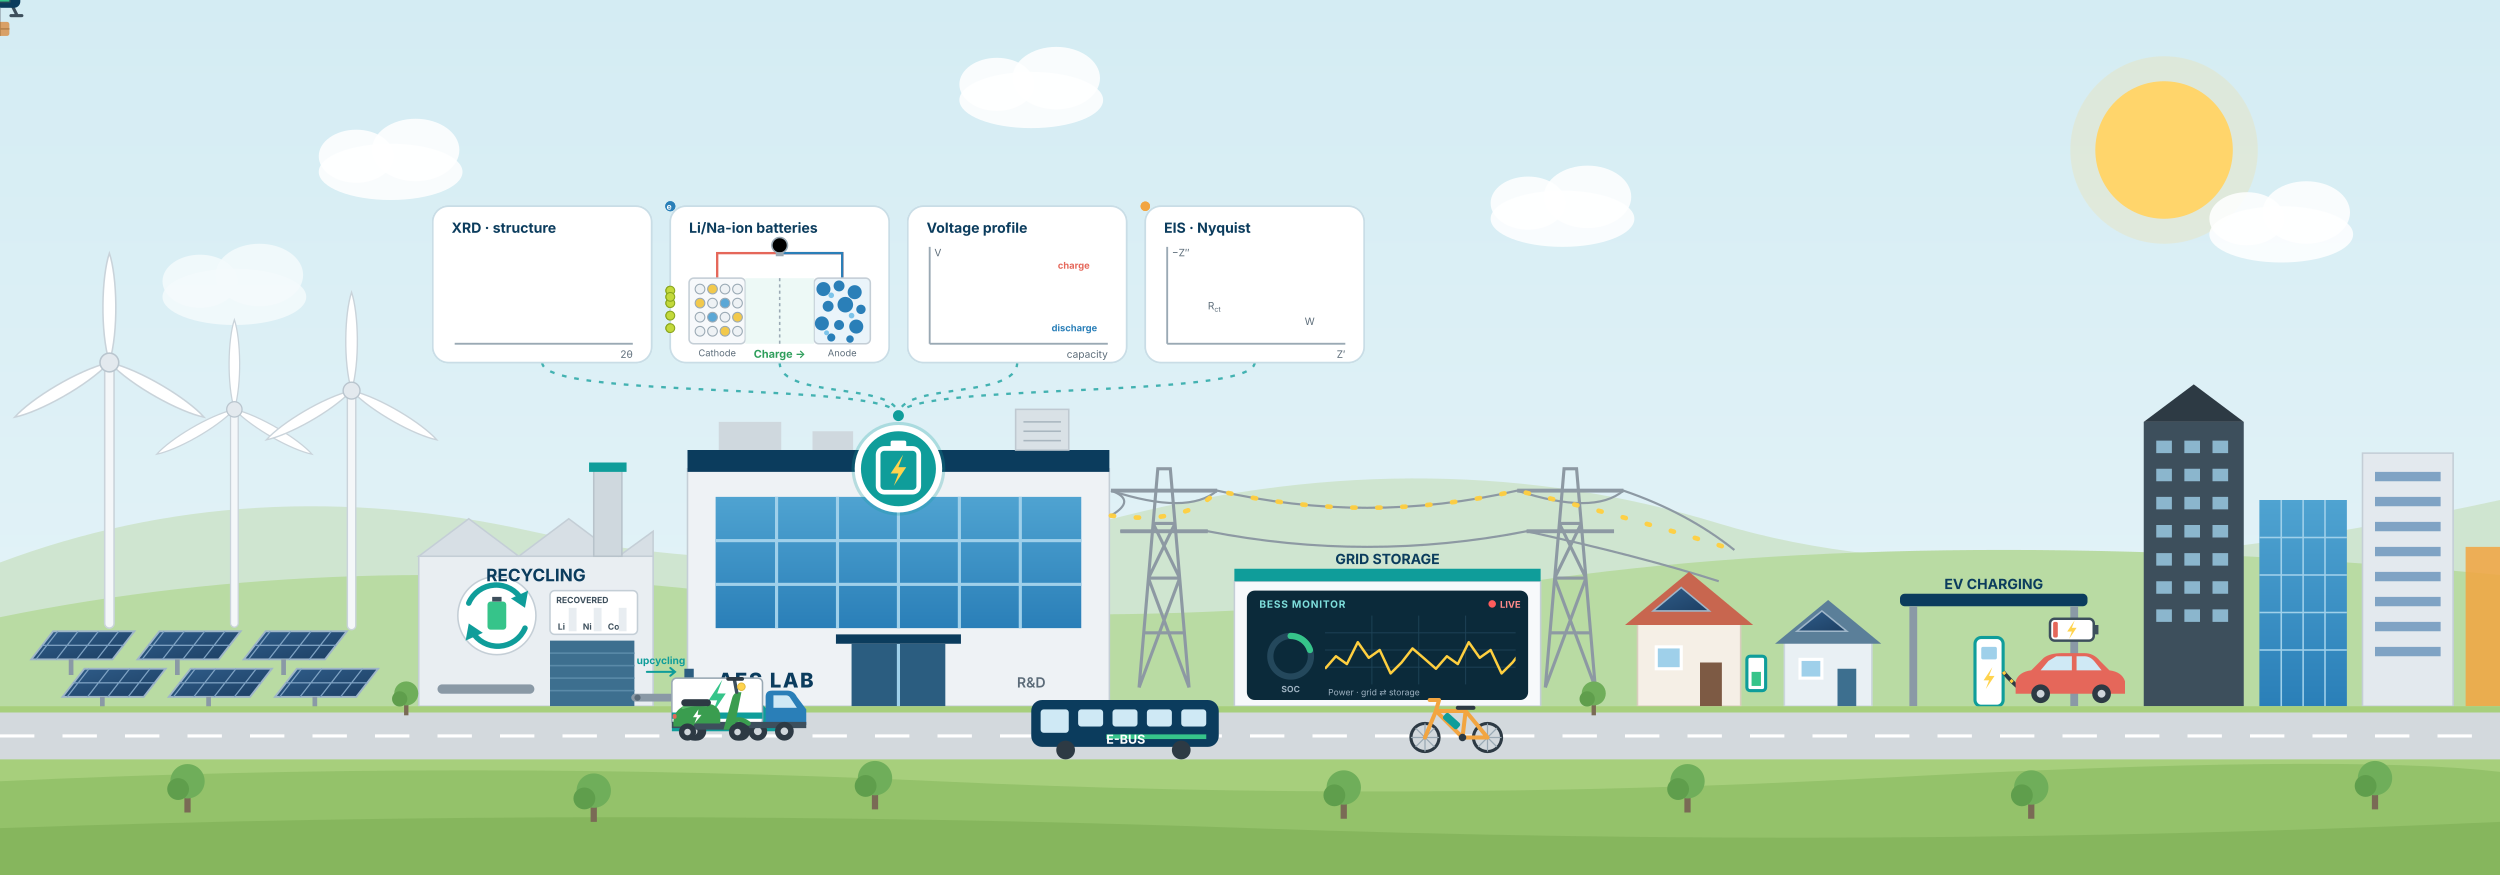
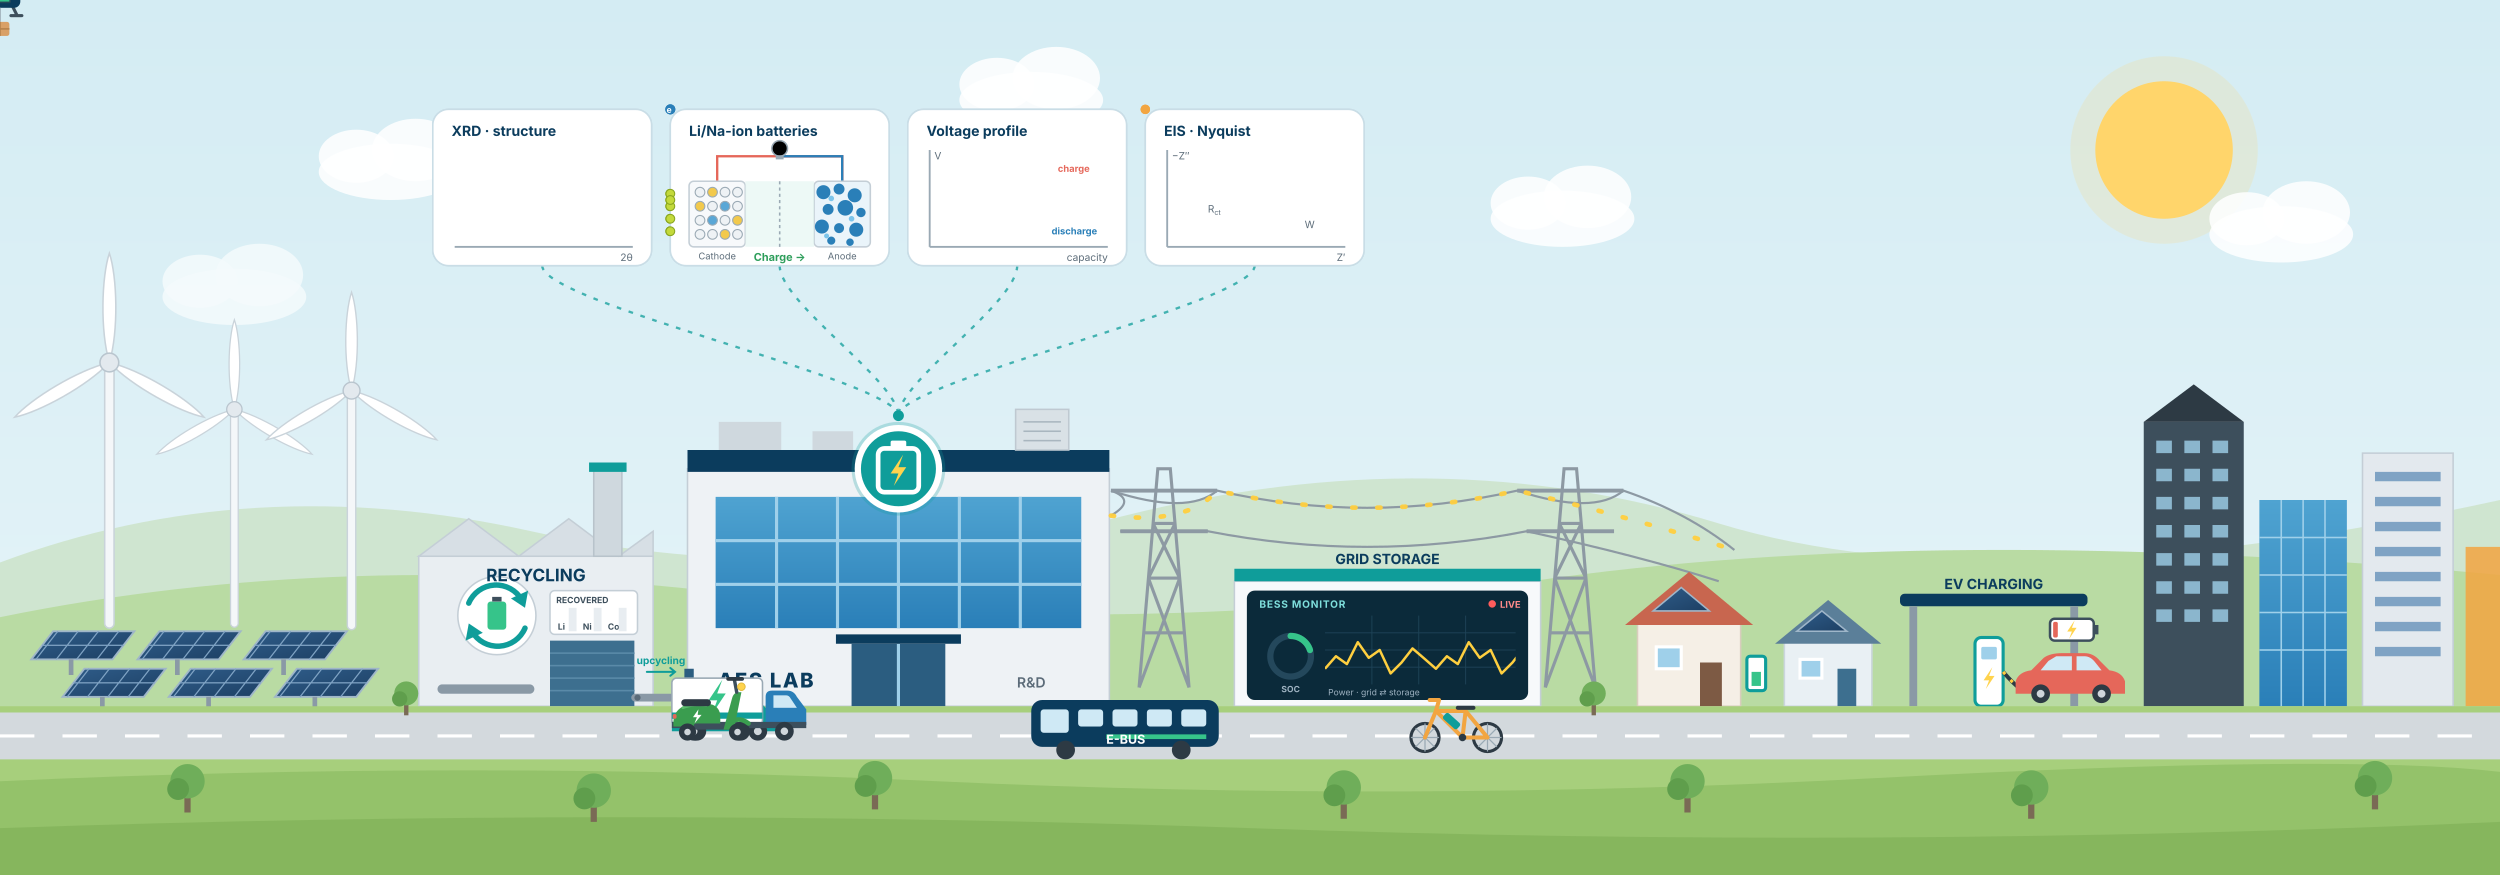
<svg xmlns="http://www.w3.org/2000/svg" viewBox="0 0 1600 560" preserveAspectRatio="xMidYMax slice" role="img" aria-labelledby="t">
  <defs>
    <linearGradient id="sky" x1="0" y1="0" x2="0" y2="1">
      <stop offset="0" stop-color="#d4ecf3" />
      <stop offset="1" stop-color="#e8f5f9" />
    </linearGradient>
    <linearGradient id="glass" x1="0" y1="0" x2="0" y2="1">
      <stop offset="0" stop-color="#4fa3d1" />
      <stop offset="1" stop-color="#2a7fb8" />
    </linearGradient>
    <linearGradient id="panel" x1="0" y1="0" x2="1" y2="1">
      <stop offset="0" stop-color="#2f5d8a" />
      <stop offset="1" stop-color="#1d3f63" />
    </linearGradient>
    <g id="turbine">
      <rect x="-3" y="0" width="6" height="170" rx="3" fill="#f4f7f9" stroke="#c9d3da" />
      <g>
        <animateTransform attributeName="transform" type="rotate" from="0" to="360" dur="7s" repeatCount="indefinite" />
        <path d="M0 0 C6 -20 5 -55 0 -70 C-5 -55 -6 -20 0 0Z" fill="#fff" stroke="#c9d3da" />
        <path d="M0 0 C6 -20 5 -55 0 -70 C-5 -55 -6 -20 0 0Z" fill="#fff" stroke="#c9d3da" transform="rotate(120)" />
        <path d="M0 0 C6 -20 5 -55 0 -70 C-5 -55 -6 -20 0 0Z" fill="#fff" stroke="#c9d3da" transform="rotate(240)" />
      </g>
      <circle r="6" fill="#e3e9ee" stroke="#b9c5ce" />
    </g>
    <g id="solar">
      <path d="M0 18 L14 0 H66 L52 18Z" fill="url(#panel)" stroke="#9fb6c9" stroke-width="1.2" />
      <path d="M17 0 L3 18 M30 0 L16 18 M43 0 L29 18 M56 0 L42 18 M7 9 H59" stroke="#7fa3c4" stroke-width=".8" />
      <rect x="24" y="18" width="3" height="10" fill="#8a99a6" />
    </g>
    <g id="cloud">
      <ellipse cx="0" cy="0" rx="46" ry="18" fill="#fff" opacity=".85" />
      <ellipse cx="-22" cy="-10" rx="24" ry="17" fill="#fff" opacity=".85" />
      <ellipse cx="16" cy="-14" rx="28" ry="20" fill="#fff" opacity=".85" />
    </g>
    <g id="tree">
      <rect x="-2" y="0" width="4" height="14" fill="#7a6a55" />
      <circle cy="-6" r="11" fill="#6fae5a" />
      <circle cx="-6" cy="-1" r="7" fill="#5f9e4c" />
    </g>
    <g id="bolt">
      <path d="M3 -10 L-5 2 H0 L-3 10 L5 -2 H0Z" fill="#ffd34d" />
    </g>
    <g id="pylon" fill="none" stroke="#8d99a3" stroke-width="2">
      <path d="M-16 140 L-4 0 L4 0 L16 140 M-10 70 H10 M-13 105 H13 M-7 35 H7 M-16 140 L10 70 M16 140 L-10 70 M-10 70 L7 35 M10 70 L-7 35" />
      <path d="M-34 14 H34 M-28 40 H28" stroke-width="2.5" />
    </g>
    <g id="car">
      <path d="M0 18 V10 Q2 4 10 3 L18 -5 Q22 -8 30 -8 H44 Q50 -8 54 -3 L60 3 Q68 4 70 10 V18Z" fill="currentColor" />
      <path d="M21 -3 L26 -6 H36 V3 H16Z M39 -6 H44 Q48 -6 51 -2 L55 3 H39Z" fill="#cfe9f5" />
      <circle cx="16" cy="18" r="6" fill="#2d3a44" />
      <circle cx="16" cy="18" r="2.5" fill="#cfd6db" />
      <circle cx="55" cy="18" r="6" fill="#2d3a44" />
      <circle cx="55" cy="18" r="2.5" fill="#cfd6db" />
    </g>
    <filter id="sh" x="-20%" y="-20%" width="140%" height="160%">
      <feDropShadow dx="0" dy="4" stdDeviation="5" flood-color="#0b3c5d" flood-opacity=".22" />
    </filter>
    <g id="cEIS">
      <rect width="140" height="100" rx="10" fill="#fff" stroke="#c9dde6" />
      <text x="12" y="17" font-family="Inter,Arial,sans-serif" font-size="9" font-weight="700" fill="#0b3c5d">EIS · Nyquist</text>
      <path d="M14 88 H128 M14 88 V26" stroke="#9aa9b4" stroke-width="1.2" />
      <g font-family="Inter,Arial,sans-serif" font-size="6.5" fill="#5b6b78">
        <text x="128" y="97" text-anchor="end">Z′</text>
        <text x="17" y="32">−Z″</text>
        <text x="40" y="66">R<tspan font-size="4.5" dy="1.5">ct</tspan>
        </text>
        <text x="102" y="76">W</text>
      </g>
      <path id="nyq" d="M22 87 A26 26 0 0 1 74 87 L112 46" fill="none" stroke="#0f9d9a" stroke-width="2" stroke-linecap="round" stroke-dasharray="170" stroke-dashoffset="170">
        <animate attributeName="stroke-dashoffset" values="170;0;0;170" keyTimes="0;.55;.85;1" dur="5s" repeatCount="indefinite" />
      </path>
      <circle r="3" fill="#f2a541">
        <animateMotion dur="5s" repeatCount="indefinite" keyPoints="0;1;1;0" keyTimes="0;.55;.85;1" calcMode="linear">
          <mpath href="#nyq" />
        </animateMotion>
      </circle>
    </g>
    <g id="cV">
      <rect width="140" height="100" rx="10" fill="#fff" stroke="#c9dde6" />
      <text x="12" y="17" font-family="Inter,Arial,sans-serif" font-size="9" font-weight="700" fill="#0b3c5d">Voltage profile</text>
      <path d="M14 88 H128 M14 88 V26" stroke="#9aa9b4" stroke-width="1.2" />
      <g font-family="Inter,Arial,sans-serif" font-size="6.5" fill="#5b6b78">
        <text x="128" y="97" text-anchor="end">capacity</text>
        <text x="17" y="32">V</text>
      </g>
      <path d="M16 80 C34 58 46 54 66 52 S104 46 126 34" fill="none" stroke="#e5675a" stroke-width="2.2" stroke-dasharray="160" stroke-dashoffset="160">
        <animate attributeName="stroke-dashoffset" values="160;0;0;160" keyTimes="0;.45;.85;1" dur="5s" repeatCount="indefinite" />
      </path>
      <path d="M16 40 C34 58 46 62 66 64 S104 70 126 84" fill="none" stroke="#2a7fb8" stroke-width="2.2" stroke-dasharray="160" stroke-dashoffset="160">
        <animate attributeName="stroke-dashoffset" values="160;160;0;0;160" keyTimes="0;.2;.65;.85;1" dur="5s" repeatCount="indefinite" />
      </path>
      <g font-family="Inter,Arial,sans-serif" font-size="6" font-weight="700">
        <text x="96" y="40" fill="#e5675a">charge</text>
        <text x="92" y="80" fill="#2a7fb8">discharge</text>
      </g>
    </g>
    <g id="cCell">
      <rect width="140" height="100" rx="10" fill="#fff" stroke="#c9dde6" />
      <text x="12" y="17" font-family="Inter,Arial,sans-serif" font-size="9" font-weight="700" fill="#0b3c5d">Li/Na-ion batteries</text>
      <path id="wire" d="M30 46 V30 H110 V46" fill="none" stroke="#e5675a" stroke-width="1.5" />
      <path d="M70 30 H110 V46" fill="none" stroke="#2a7fb8" stroke-width="1.5" />
      <circle cx="70" cy="25" r="8" fill="#ffd34d" opacity="0">
        <animate attributeName="opacity" values="0;0;.45;.45;0" keyTimes="0;.5;.54;.96;1" dur="6s" repeatCount="indefinite" />
      </circle>
      <circle cx="70" cy="25" r="5" stroke="#9aa9b4" stroke-width="1">
        <animate attributeName="fill" values="#eef2f5;#eef2f5;#ffd34d;#ffd34d;#eef2f5" keyTimes="0;.5;.54;.96;1" dur="6s" repeatCount="indefinite" />
      </circle>
      <rect x="67.5" y="29.5" width="5" height="2.5" fill="#9aa9b4" />
      <g>
        <animateMotion dur="6s" repeatCount="indefinite" keyPoints="0;1;1;0;0" keyTimes="0;.42;.5;.92;1" calcMode="linear">
          <mpath href="#wire" />
        </animateMotion>
        <circle r="3.2" fill="#2a7fb8" />
        <text x="-2.4" y="2.2" font-family="Inter,Arial,sans-serif" font-size="5.5" font-weight="700" fill="#fff">e</text>
      </g>
      <rect x="12" y="46" width="36" height="42" rx="3" fill="#f7f9fb" stroke="#c4ced6" />
      <circle cx="19" cy="53" r="3.1" fill="#eef2f5" stroke="#9aa9b4" stroke-width=".7" />
      <circle cx="19" cy="62" r="3.1" fill="#f2c94c" stroke="#9aa9b4" stroke-width=".7" />
      <circle cx="19" cy="71" r="3.1" fill="#eef2f5" stroke="#9aa9b4" stroke-width=".7" />
      <circle cx="19" cy="80" r="3.1" fill="#eef2f5" stroke="#9aa9b4" stroke-width=".7" />
      <circle cx="27" cy="53" r="3.1" fill="#f2c94c" stroke="#9aa9b4" stroke-width=".7" />
      <circle cx="27" cy="62" r="3.1" fill="#eef2f5" stroke="#9aa9b4" stroke-width=".7" />
      <circle cx="27" cy="71" r="3.1" fill="#5aa7d6" stroke="#9aa9b4" stroke-width=".7" />
      <circle cx="27" cy="80" r="3.1" fill="#eef2f5" stroke="#9aa9b4" stroke-width=".7" />
      <circle cx="35" cy="53" r="3.1" fill="#eef2f5" stroke="#9aa9b4" stroke-width=".7" />
      <circle cx="35" cy="62" r="3.1" fill="#5aa7d6" stroke="#9aa9b4" stroke-width=".7" />
      <circle cx="35" cy="71" r="3.1" fill="#eef2f5" stroke="#9aa9b4" stroke-width=".7" />
      <circle cx="35" cy="80" r="3.1" fill="#f2c94c" stroke="#9aa9b4" stroke-width=".7" />
      <circle cx="43" cy="53" r="3.1" fill="#eef2f5" stroke="#9aa9b4" stroke-width=".7" />
      <circle cx="43" cy="62" r="3.1" fill="#eef2f5" stroke="#9aa9b4" stroke-width=".7" />
      <circle cx="43" cy="71" r="3.1" fill="#f2c94c" stroke="#9aa9b4" stroke-width=".7" />
      <circle cx="43" cy="80" r="3.1" fill="#eef2f5" stroke="#9aa9b4" stroke-width=".7" />
      <rect x="92" y="46" width="36" height="42" rx="3" fill="#eaf4fa" stroke="#c4ced6" />
      <g fill="#2a7fb8">
        <circle cx="98" cy="53" r="4.5" />
        <circle cx="108" cy="51" r="3.5" />
        <circle cx="118" cy="55" r="4.5" />
        <circle cx="101" cy="64" r="3.5" />
        <circle cx="112" cy="63" r="5" />
        <circle cx="122" cy="66" r="3" />
        <circle cx="97" cy="75" r="4.5" />
        <circle cx="108" cy="76" r="3.2" />
        <circle cx="119" cy="77" r="4.5" />
        <circle cx="103" cy="84" r="2.6" />
        <circle cx="115" cy="85" r="2.4" />
      </g>
      <g fill="#7cc4ea">
        <circle cx="103" cy="57" r="1.8" />
        <circle cx="116" cy="70" r="1.8" />
        <circle cx="100" cy="81" r="1.6" />
      </g>
      <rect x="48" y="46" width="44" height="42" fill="#e6f6f2" opacity=".7" />
      <path d="M70 46 V88" stroke="#9aa9b4" stroke-width="1" stroke-dasharray="2 2" />
      <circle cy="54" r="2.8" fill="#c3d93b" stroke="#8aa61f" stroke-width=".7">
        <animate attributeName="cx" values="32;108;108;32;32" keyTimes="0;.42;.5;.92;1" dur="6s" begin="-0.00s" repeatCount="indefinite" />
      </circle>
      <circle cy="62" r="2.8" fill="#c3d93b" stroke="#8aa61f" stroke-width=".7">
        <animate attributeName="cx" values="32;108;108;32;32" keyTimes="0;.42;.5;.92;1" dur="6s" begin="-0.18s" repeatCount="indefinite" />
      </circle>
      <circle cy="70" r="2.8" fill="#c3d93b" stroke="#8aa61f" stroke-width=".7">
        <animate attributeName="cx" values="32;108;108;32;32" keyTimes="0;.42;.5;.92;1" dur="6s" begin="-0.36s" repeatCount="indefinite" />
      </circle>
      <circle cy="78" r="2.8" fill="#c3d93b" stroke="#8aa61f" stroke-width=".7">
        <animate attributeName="cx" values="32;108;108;32;32" keyTimes="0;.42;.5;.92;1" dur="6s" begin="-0.54s" repeatCount="indefinite" />
      </circle>
      <circle cy="58" r="2.8" fill="#c3d93b" stroke="#8aa61f" stroke-width=".7">
        <animate attributeName="cx" values="32;108;108;32;32" keyTimes="0;.42;.5;.92;1" dur="6s" begin="-0.72s" repeatCount="indefinite" />
      </circle>
      <g font-family="Inter,Arial,sans-serif" font-size="6" fill="#5b6b78" text-anchor="middle">
        <text x="30" y="96">Cathode</text>
        <text x="110" y="96">Anode</text>
      </g>
      <g font-family="Inter,Arial,sans-serif" font-size="7" font-weight="700" text-anchor="middle">
        <text x="70" y="97" fill="#2e9e5b">Charge →<animate attributeName="opacity" calcMode="discrete" values="1;0" keyTimes="0;.5" dur="6s" repeatCount="indefinite" />
        </text>
        <text x="70" y="97" fill="#d9534f" opacity="0">← Discharge<animate attributeName="opacity" calcMode="discrete" values="0;1" keyTimes="0;.5" dur="6s" repeatCount="indefinite" />
        </text>
      </g>
    </g>
    <g id="cXRD">
      <rect width="140" height="100" rx="10" fill="#fff" stroke="#c9dde6" />
      <text x="12" y="17" font-family="Inter,Arial,sans-serif" font-size="9" font-weight="700" fill="#0b3c5d">XRD · structure</text>
      <path d="M14 88 H128" stroke="#9aa9b4" stroke-width="1.2" />
      <g font-family="Inter,Arial,sans-serif" font-size="6.5" fill="#5b6b78">
        <text x="128" y="97" text-anchor="end">2θ</text>
      </g>
      <path d="M14 86 H30 L33 52 L36 86 H52 L54 68 L56 86 H70 L73 36 L76 86 H90 L92 72 L94 86 H104 L106 58 L108 86 H128" fill="none" stroke="#7c4dbe" stroke-width="1.8" stroke-linejoin="round" stroke-dasharray="460" stroke-dashoffset="460">
        <animate attributeName="stroke-dashoffset" values="460;0;0;460" keyTimes="0;.5;.85;1" dur="6s" repeatCount="indefinite" />
      </path>
    </g>
    <g id="truck">
      <rect x="0" y="-16" width="58" height="30" rx="3" fill="#fff" stroke="#9aa9b4" />
      <rect x="0" y="6" width="58" height="4" fill="#0f9d9a" />
      <g transform="translate(29 -4) scale(1.1)">
        <path d="M3 -10 L-5 2 H0 L-3 10 L5 -2 H0Z" fill="#36c48a" />
      </g>
      <path d="M60 14 V-4 Q60 -8 64 -8 H74 Q78 -8 80 -4 L86 4 V14Z" fill="#2a7fb8" />
      <path d="M65 -5 H73 Q75 -5 76 -3 L80 3 H65Z" fill="#cfe9f5" />
      <rect x="0" y="12" width="86" height="4" fill="#3d4f5c" />
      <circle cx="14" cy="18" r="6" fill="#2d3a44" />
      <circle cx="14" cy="18" r="2.4" fill="#cfd6db" />
      <circle cx="44" cy="18" r="6" fill="#2d3a44" />
      <circle cx="44" cy="18" r="2.4" fill="#cfd6db" />
      <circle cx="72" cy="18" r="6" fill="#2d3a44" />
      <circle cx="72" cy="18" r="2.4" fill="#cfd6db" />
    </g>
    <g id="emoto">
      <path d="M36 14 Q42 7.5 49 13" fill="none" stroke="#3a9d4f" stroke-width="3" stroke-linecap="round" />
      <path d="M1 15 Q0 4 10 1 Q18 -1 26 1 Q31 3 31 9 V15 Z" fill="#3a9d4f" />
      <path d="M7 3 Q14 0.5 22 1.5" fill="none" stroke="#5cbf6e" stroke-width="1.6" stroke-linecap="round" />
      <rect x="14" y="13" width="24" height="4" rx="1.5" fill="#3d4f5c" />
      <path d="M33 17 L38.5 -3 Q39.5 -7 43 -7 H44.5 L40.5 13 Q39.5 17 36 17 Z" fill="#3a9d4f" />
      <path d="M41.5 -7 L40 -15" stroke="#3d4f5c" stroke-width="2.2" stroke-linecap="round" />
      <path d="M36 -15.5 H45" stroke="#2d3a44" stroke-width="2.4" stroke-linecap="round" />
      <circle cx="44.5" cy="-10.5" r="2.4" fill="#ffd34d" stroke="#e0b93a" stroke-width=".6" />
      <rect x="6" y="-2.5" width="19" height="4.5" rx="2.2" fill="#2d3a44" />
      <rect x="0.5" y="7" width="2.5" height="3" rx="1" fill="#e5675a" />
      <path d="M17 4 L13.5 9 H16 L14.5 13 L19 7.5 H16.5Z" fill="#fff" />
      <circle cx="10" cy="18.5" r="5.5" fill="#2d3a44" />
      <circle cx="10" cy="18.5" r="2.1" fill="#cfd6db" />
      <circle cx="42" cy="18.5" r="5.5" fill="#2d3a44" />
      <circle cx="42" cy="18.5" r="2.1" fill="#cfd6db" />
    </g>
    <g id="drone">
      <g stroke="#3d4f5c" stroke-width="2" stroke-linecap="round">
        <path d="M-6 -2 L-20 -6 M6 -2 L20 -6" />
        <path d="M-8 4 L-11 10 M8 4 L11 10 M-14 10 H-7 M7 10 H14" />
      </g>
      <rect x="-13" y="-5" width="26" height="10" rx="4" fill="#0b3c5d" />
      <rect x="-7" y="-2" width="10" height="4" rx="1" fill="#24485c" />
      <rect x="-6" y="-1" height="2" width="7" fill="#36c48a">
        <animate attributeName="width" values="7;3;7" dur="6s" repeatCount="indefinite" />
      </rect>
      <circle cx="9" cy="0" r="1.6" fill="#ff5c5c">
        <animate attributeName="opacity" values="1;.2;1" dur="1s" repeatCount="indefinite" />
      </circle>
      <g fill="#9aa9b4" opacity=".85">
        <ellipse cx="-20" cy="-8" rx="10" ry="1.8">
          <animate attributeName="rx" values="10;2;10" dur=".18s" repeatCount="indefinite" />
        </ellipse>
        <ellipse cx="20" cy="-8" rx="10" ry="1.8">
          <animate attributeName="rx" values="2;10;2" dur=".18s" repeatCount="indefinite" />
        </ellipse>
      </g>
      <rect x="-21" y="-10" width="2" height="3" fill="#3d4f5c" />
      <rect x="19" y="-10" width="2" height="3" fill="#3d4f5c" />
      <path d="M0 5 V14" stroke="#9aa9b4" stroke-width="1" />
      <rect x="-6" y="14" width="12" height="9" rx="1.5" fill="#d9a066" />
      <path d="M-6 18.5 H6 M0 14 V23" stroke="#b5814a" stroke-width="1" />
    </g>
  </defs>
  <rect width="1600" height="560" fill="url(#sky)" />
  <circle cx="1385" cy="96" r="44" fill="#ffd56b" />
  <circle cx="1385" cy="96" r="60" fill="#ffd56b" opacity=".18">
    <animate attributeName="r" values="56;66;56" dur="5s" repeatCount="indefinite" />
  </circle>
  <g>
    <animateTransform attributeName="transform" type="translate" values="0 0;70 0;0 0" dur="38s" repeatCount="indefinite" />
    <use href="#cloud" x="250" y="110" />
  </g>
  <g>
    <animateTransform attributeName="transform" type="translate" values="0 0;-60 0;0 0" dur="46s" repeatCount="indefinite" />
    <use href="#cloud" x="660" y="64" />
  </g>
  <g>
    <animateTransform attributeName="transform" type="translate" values="0 0;80 0;0 0" dur="42s" repeatCount="indefinite" />
    <use href="#cloud" x="1000" y="140" />
  </g>
  <g>
    <animateTransform attributeName="transform" type="translate" values="0 0;-50 0;0 0" dur="34s" repeatCount="indefinite" />
    <use href="#cloud" x="1460" y="150" />
  </g>
  <g opacity=".7">
    <animateTransform attributeName="transform" type="translate" values="0 0;55 0;0 0" dur="30s" repeatCount="indefinite" />
    <use href="#cloud" x="150" y="190" />
  </g>
  <g>
-     <animateTransform attributeName="transform" type="translate" values="1680 92;-80 112" dur="26s" repeatCount="indefinite" />
+     <animateTransform attributeName="transform" type="translate" values="1680 34;-80 44" dur="26s" repeatCount="indefinite" />
    <g>
      <animateTransform attributeName="transform" type="translate" values="0 0;0 -7;0 0" dur="3.2s" repeatCount="indefinite" />
      <g>
        <animateTransform attributeName="transform" type="rotate" values="4;1;4" dur="3.2s" repeatCount="indefinite" />
        <use href="#drone" transform="scale(-1 1)" />
      </g>
    </g>
  </g>
  <path d="M0 360 Q160 300 340 340 T720 330 T1100 335 T1600 320 V460 H0Z" fill="#cfe5d0" />
  <path d="M0 395 Q220 350 470 380 T980 372 T1600 368 V470 H0Z" fill="#b9dba3" />
  <use href="#turbine" x="70" y="232" />
  <use href="#turbine" x="150" y="262" transform="translate(150 262) scale(.82) translate(-150 -262)" />
  <use href="#turbine" x="225" y="250" transform="translate(225 250) scale(.9) translate(-225 -250)" />
  <g>
    <use href="#solar" x="20" y="404" />
    <use href="#solar" x="88" y="404" />
    <use href="#solar" x="156" y="404" />
    <use href="#solar" x="40" y="428" />
    <use href="#solar" x="108" y="428" />
    <use href="#solar" x="176" y="428" />
  </g>
  <g>
    <rect x="268" y="356" width="150" height="96" fill="#e9eef2" stroke="#c4ced6" />
    <path d="M268 356 L300 332 L332 356 L364 332 L396 356 L418 340 V356Z" fill="#d7dfe5" stroke="#c4ced6" />
    <rect x="380" y="300" width="18" height="56" fill="#cfd8de" stroke="#b8c3cb" />
    <rect x="377" y="296" width="24" height="6" fill="#0f9d9a" />
    <circle cx="318" cy="394" r="25" fill="#fff" stroke="#c4ced6" />
    <g>
      <animateTransform attributeName="transform" type="rotate" from="0 318 394" to="360 318 394" dur="6s" repeatCount="indefinite" />
      <g fill="none" stroke="#0f9d9a" stroke-width="3.5" stroke-linecap="round">
        <path d="M300 386 A19 19 0 0 1 334 384" />
        <path d="M336 402 A19 19 0 0 1 302 404" />
      </g>
      <path d="M338 378 L336 389 L327 383Z M298 410 L300 399 L309 405Z" fill="#0f9d9a" />
    </g>
    <rect x="312" y="385" width="12" height="18" rx="2" fill="#36c48a" />
    <rect x="315" y="382" width="6" height="3" fill="#3d4f5c" />
    <rect x="352" y="410" width="54" height="42" fill="#3d6f8f" />
    <path d="M352 418 H406 M352 426 H406 M352 434 H406 M352 442 H406" stroke="#5a8aa8" />
    <rect x="280" y="438" width="62" height="6" rx="3" fill="#8a99a6" />
    <g opacity="0">
      <animateTransform attributeName="transform" type="translate" values="0 0;58 0" dur="4.5s" begin="-0.0s" repeatCount="indefinite" />
      <animate attributeName="opacity" values="0;1;1;0" keyTimes="0;.12;.85;1" dur="4.5s" begin="-0.0s" repeatCount="indefinite" />
      <rect x="282" y="426" width="9" height="12" rx="2" fill="#7fbf5a" />
      <rect x="284.5" y="423.5" width="4" height="3" fill="#6c7a85" />
    </g>
    <g opacity="0">
      <animateTransform attributeName="transform" type="translate" values="0 0;58 0" dur="4.5s" begin="-1.5s" repeatCount="indefinite" />
      <animate attributeName="opacity" values="0;1;1;0" keyTimes="0;.12;.85;1" dur="4.5s" begin="-1.5s" repeatCount="indefinite" />
      <rect x="282" y="426" width="9" height="12" rx="2" fill="#f2a541" />
      <rect x="284.5" y="423.5" width="4" height="3" fill="#6c7a85" />
    </g>
    <g opacity="0">
      <animateTransform attributeName="transform" type="translate" values="0 0;58 0" dur="4.5s" begin="-3.0s" repeatCount="indefinite" />
      <animate attributeName="opacity" values="0;1;1;0" keyTimes="0;.12;.85;1" dur="4.5s" begin="-3.0s" repeatCount="indefinite" />
      <rect x="282" y="426" width="9" height="12" rx="2" fill="#e5675a" />
      <rect x="284.5" y="423.5" width="4" height="3" fill="#6c7a85" />
    </g>
    <rect x="352" y="378" width="56" height="28" rx="3" fill="#fff" stroke="#c4ced6" />
    <g font-family="Inter,Arial,sans-serif" font-size="5.5" font-weight="700" fill="#3d4f5c">
      <text x="356" y="386">RECOVERED</text>
      <text x="357" y="403">Li</text>
      <text x="373" y="403">Ni</text>
      <text x="389" y="403">Co</text>
    </g>
    <g>
      <rect x="364" y="389" width="5" height="15" fill="#e8edf1" />
      <rect x="380" y="389" width="5" height="15" fill="#e8edf1" />
      <rect x="396" y="389" width="5" height="15" fill="#e8edf1" />
      <rect x="364" width="5" fill="#36c48a" y="404" height="0">
        <animate attributeName="height" values="0;15;15;0" keyTimes="0;.8;.95;1" dur="6s" repeatCount="indefinite" />
        <animate attributeName="y" values="404;389;389;404" keyTimes="0;.8;.95;1" dur="6s" repeatCount="indefinite" />
      </rect>
      <rect x="380" width="5" fill="#7f8c96" y="404" height="0">
        <animate attributeName="height" values="0;12;12;0" keyTimes="0;.8;.95;1" dur="6s" begin="-.7s" repeatCount="indefinite" />
        <animate attributeName="y" values="404;392;392;404" keyTimes="0;.8;.95;1" dur="6s" begin="-.7s" repeatCount="indefinite" />
      </rect>
      <rect x="396" width="5" fill="#2a7fb8" y="404" height="0">
        <animate attributeName="height" values="0;10;10;0" keyTimes="0;.8;.95;1" dur="6s" begin="-1.4s" repeatCount="indefinite" />
        <animate attributeName="y" values="404;394;394;404" keyTimes="0;.8;.95;1" dur="6s" begin="-1.4s" repeatCount="indefinite" />
      </rect>
    </g>
    <text x="343" y="372" font-family="Inter,Arial,sans-serif" font-size="11" font-weight="700" fill="#0b3c5d" text-anchor="middle">RECYCLING</text>
  </g>
  <g fill="none" stroke="#0f9d9a" stroke-width="1.5" stroke-dasharray="3 5" opacity=".75">
-     <path d="M347 232 C347 256 575 244 575 266" />
-     <path d="M499 232 C499 256 575 244 575 266" />
-     <path d="M651 232 C651 256 575 244 575 266" />
-     <path d="M803 232 C803 256 575 244 575 266" />
+     <path d="M347 170 C347 194 575 244 575 266" />
+     <path d="M499 170 C499 194 575 244 575 266" />
+     <path d="M651 170 C651 194 575 244 575 266" />
+     <path d="M803 170 C803 194 575 244 575 266" />
  </g>
  <circle cx="575" cy="266" r="3.5" fill="#0f9d9a" />
-   <use href="#cXRD" x="277" y="132" />
-   <use href="#cCell" x="429" y="132" />
-   <use href="#cV" x="581" y="132" />
-   <use href="#cEIS" x="733" y="132" />
+   <use href="#cXRD" x="277" y="70" />
+   <use href="#cCell" x="429" y="70" />
+   <use href="#cV" x="581" y="70" />
+   <use href="#cEIS" x="733" y="70" />
  <g>
    <rect x="440" y="300" width="270" height="152" fill="#eef2f5" stroke="#c4ced6" />
    <rect x="440" y="288" width="270" height="14" fill="#0b3c5d" />
    <rect x="460" y="270" width="40" height="18" fill="#cfd8de" />
    <rect x="520" y="276" width="26" height="12" fill="#cfd8de" />
    <rect x="650" y="262" width="34" height="26" fill="#d9e1e6" stroke="#bfc9d1" />
    <path d="M655 270 h24 M655 276 h24 M655 282 h24" stroke="#a9b6bf" />
    <rect x="458" y="318" width="234" height="84" fill="url(#glass)" />
    <path d="M497 318 V402 M536 318 V402 M575 318 V402 M614 318 V402 M653 318 V402 M458 346 H692 M458 374 H692" stroke="#9fd0ea" stroke-width="2" />
    <rect x="545" y="412" width="60" height="40" fill="#2b5d80" />
    <path d="M575 412 V452" stroke="#9fd0ea" stroke-width="2" />
    <rect x="535" y="406" width="80" height="6" fill="#0b3c5d" />
    <circle cx="575" cy="300" r="30" fill="#0f9d9a" opacity=".25">
      <animate attributeName="r" values="27;36;27" dur="2.4s" repeatCount="indefinite" />
      <animate attributeName="opacity" values=".35;0;.35" dur="2.4s" repeatCount="indefinite" />
    </circle>
    <circle cx="575" cy="300" r="26" fill="#0f9d9a" stroke="#fff" stroke-width="4" />
    <rect x="562" y="287" width="26" height="28" rx="4" fill="none" stroke="#fff" stroke-width="3" />
    <rect x="570" y="282" width="10" height="5" rx="1" fill="#fff" />
    <use href="#bolt" x="575" y="301" />
    <text x="490" y="440" font-family="Inter,Arial,sans-serif" font-size="13" font-weight="800" fill="#0b3c5d" text-anchor="middle" letter-spacing="1">AES LAB</text>
    <text x="660" y="440" font-family="Inter,Arial,sans-serif" font-size="9" font-weight="600" fill="#5b6b78" text-anchor="middle">R&amp;D</text>
  </g>
  <g>
    <rect x="404" y="444" width="40" height="5" rx="2.5" fill="#8a99a6" />
    <circle cx="408" cy="446.5" r="2" fill="#5b6b78" />
    <circle cx="440" cy="446.5" r="2" fill="#5b6b78" />
    <rect x="438" y="428" width="6" height="16" fill="#2b5d80" />
    <text x="423" y="425" font-family="Inter,Arial,sans-serif" font-size="6.5" font-weight="700" fill="#0f9d9a" text-anchor="middle">upcycling</text>
    <path d="M414 430 H432 M429 427.5 L432 430 L429 432.5" fill="none" stroke="#0f9d9a" stroke-width="1.3" stroke-linecap="round" />
    <g opacity="0">
      <animateTransform attributeName="transform" type="translate" values="0 0;34 0" dur="3.6s" begin="-0.0s" repeatCount="indefinite" />
      <animate attributeName="opacity" values="0;1;1;0" keyTimes="0;.15;.8;1" dur="3.6s" begin="-0.0s" repeatCount="indefinite" />
      <rect x="405" y="436" width="8" height="8" rx="1.5" fill="#36c48a" stroke="#fff" stroke-width=".8" />
    </g>
    <g opacity="0">
      <animateTransform attributeName="transform" type="translate" values="0 0;34 0" dur="3.6s" begin="-1.2s" repeatCount="indefinite" />
      <animate attributeName="opacity" values="0;1;1;0" keyTimes="0;.15;.8;1" dur="3.6s" begin="-1.2s" repeatCount="indefinite" />
      <rect x="405" y="436" width="8" height="8" rx="1.5" fill="#7f8c96" stroke="#fff" stroke-width=".8" />
    </g>
    <g opacity="0">
      <animateTransform attributeName="transform" type="translate" values="0 0;34 0" dur="3.6s" begin="-2.4s" repeatCount="indefinite" />
      <animate attributeName="opacity" values="0;1;1;0" keyTimes="0;.15;.8;1" dur="3.6s" begin="-2.4s" repeatCount="indefinite" />
      <rect x="405" y="436" width="8" height="8" rx="1.5" fill="#2a7fb8" stroke="#fff" stroke-width=".8" />
    </g>
  </g>
  <use href="#pylon" x="745" y="300" />
  <use href="#pylon" x="1005" y="300" />
  <g fill="none" stroke="#8d99a3" stroke-width="1.4">
    <path d="M711 330 Q728 320 711 314 M711 314 Q760 330 779 314 Q875 336 971 314 Q1020 330 1039 314 Q1080 328 1110 352" />
    <path d="M717 340 Q740 340 773 340 Q875 360 977 340 Q1050 356 1100 372" />
  </g>
  <path id="flow" d="M711 330 Q760 336 779 314 Q875 336 971 314 Q1040 330 1110 352" fill="none" stroke="#ffcf3f" stroke-width="3" stroke-linecap="round" stroke-dasharray="2 14" opacity=".95">
    <animate attributeName="stroke-dashoffset" from="32" to="0" dur="1.2s" repeatCount="indefinite" />
  </path>
  <g>
    <rect x="790" y="372" width="196" height="80" fill="#f7f9fb" stroke="#c4ced6" />
    <rect x="798" y="378" width="180" height="70" rx="5" fill="#0b2a3a" />
    <g font-family="Inter,Arial,sans-serif" font-weight="700">
      <text x="806" y="389" font-size="6.5" fill="#7fe0dd" letter-spacing=".5">BESS MONITOR</text>
      <circle cx="955" cy="386.5" r="2.4" fill="#ff5c5c">
        <animate attributeName="opacity" values="1;.15;1" dur="1.2s" repeatCount="indefinite" />
      </circle>
      <text x="960" y="389" font-size="6" fill="#ff8a8a">LIVE</text>
      <circle cx="826" cy="420" r="13" fill="none" stroke="#24485c" stroke-width="4" />
      <circle cx="826" cy="420" r="13" fill="none" stroke="#36c48a" stroke-width="4" stroke-linecap="round" stroke-dasharray="81.68" stroke-dashoffset="65.3" transform="rotate(-90 826 420)">
        <animate attributeName="stroke-dashoffset" values="65.3;49.0;32.7;16.3;0.0;16.3;32.7;49.0;65.3" keyTimes="0;.125;.25;.375;.5;.625;.75;.875;1" dur="8s" repeatCount="indefinite" />
      </circle>
      <g font-size="7" fill="#fff">
        <text x="826" y="425" text-anchor="middle" opacity="0">20%<animate attributeName="opacity" calcMode="discrete" values="1;0;0;0;0;0;0;0" keyTimes="0;.125;.25;.375;.5;.625;.75;.875" dur="8s" repeatCount="indefinite" />
        </text>
        <text x="826" y="425" text-anchor="middle" opacity="0">40%<animate attributeName="opacity" calcMode="discrete" values="0;1;0;0;0;0;0;1" keyTimes="0;.125;.25;.375;.5;.625;.75;.875" dur="8s" repeatCount="indefinite" />
        </text>
        <text x="826" y="425" text-anchor="middle" opacity="0">60%<animate attributeName="opacity" calcMode="discrete" values="0;0;1;0;0;0;1;0" keyTimes="0;.125;.25;.375;.5;.625;.75;.875" dur="8s" repeatCount="indefinite" />
        </text>
        <text x="826" y="425" text-anchor="middle" opacity="0">80%<animate attributeName="opacity" calcMode="discrete" values="0;0;0;1;0;1;0;0" keyTimes="0;.125;.25;.375;.5;.625;.75;.875" dur="8s" repeatCount="indefinite" />
        </text>
        <text x="826" y="425" text-anchor="middle" opacity="0">100%<animate attributeName="opacity" calcMode="discrete" values="0;0;0;0;1;0;0;0" keyTimes="0;.125;.25;.375;.5;.625;.75;.875" dur="8s" repeatCount="indefinite" />
        </text>
      </g>
      <text x="826" y="443" font-size="5.5" fill="#9fb3c2" text-anchor="middle">SOC</text>
    </g>
    <clipPath id="wclip">
      <rect x="848" y="394" width="122" height="44" />
    </clipPath>
    <g stroke="#1d4256" stroke-width=".6">
      <path d="M848 405 H970 M848 416 H970 M848 427 H970 M878 394 V438 M908 394 V438 M938 394 V438" />
    </g>
    <g clip-path="url(#wclip)">
      <g transform="translate(848 398)">
        <g>
          <animateTransform attributeName="transform" type="translate" from="0 0" to="-71 0" dur="2.6s" repeatCount="indefinite" />
          <path d="M0 30 l7 -8 l7 5 l7 -14 l7 10 l7 -5 l7 15 l7 -7 l7 -9 l7 6 l8 7 l0 0 l7 -8 l7 5 l7 -14 l7 10 l7 -5 l7 15 l7 -7 l7 -9 l7 6 l8 7 l0 0 l7 -8 l7 5 l7 -14 l7 10 l7 -5 l7 15 l7 -7 l7 -9 l7 6 l8 7" fill="none" stroke="#ffcf3f" stroke-width="1.6" stroke-linejoin="round" />
        </g>
      </g>
    </g>
    <g font-family="Inter,Arial,sans-serif" font-size="5.5" fill="#9fb3c2">
      <text x="850" y="445">Power · grid ⇄ storage</text>
    </g>
    <rect x="790" y="364" width="196" height="8" fill="#0f9d9a" />
    <text x="888" y="361" font-family="Inter,Arial,sans-serif" font-size="9" font-weight="700" fill="#0b3c5d" text-anchor="middle">GRID STORAGE</text>
  </g>
  <g>
    <rect x="1048" y="398" width="66" height="54" fill="#f5efe6" stroke="#d8cdbd" />
    <path d="M1040 400 L1081 366 L1122 400Z" fill="#c8664f" />
    <path d="M1058 391 L1076 376 L1094 391Z" fill="url(#panel)" stroke="#9fb6c9" />
    <rect x="1060" y="414" width="16" height="14" fill="#9fd0ea" stroke="#fff" stroke-width="2" />
    <rect x="1088" y="424" width="14" height="28" fill="#7d5a44" />
    <rect x="1118" y="420" width="12" height="22" rx="2" fill="#fff" stroke="#0f9d9a" stroke-width="2" />
    <rect x="1121" y="430" width="6" height="9" fill="#36c48a">
      <animate attributeName="height" values="4;17;4" dur="7s" repeatCount="indefinite" />
      <animate attributeName="y" values="435;422;435" dur="7s" repeatCount="indefinite" />
    </rect>
    <rect x="1142" y="410" width="56" height="42" fill="#e9f0f4" stroke="#cbd6dd" />
    <path d="M1136 412 L1170 384 L1204 412Z" fill="#5b7f99" />
    <path d="M1150 404 L1166 391 L1182 404Z" fill="url(#panel)" stroke="#9fb6c9" />
    <rect x="1152" y="422" width="14" height="12" fill="#9fd0ea" stroke="#fff" stroke-width="2" />
    <rect x="1176" y="428" width="12" height="24" fill="#3d6f8f" />
  </g>
  <g>
    <rect x="1216" y="380" width="120" height="8" rx="3" fill="#0b3c5d" />
    <rect x="1222" y="388" width="5" height="64" fill="#8a99a6" />
    <rect x="1325" y="388" width="5" height="64" fill="#8a99a6" />
    <rect x="1264" y="408" width="18" height="44" rx="4" fill="#fff" stroke="#0f9d9a" stroke-width="2" />
    <rect x="1268" y="414" width="10" height="8" rx="1" fill="#9fd0ea" />
    <use href="#bolt" x="1273" y="434" transform="translate(1273 434) scale(.7) translate(-1273 -434)" />
    <path d="M1282 430 Q1296 446 1294 438" fill="none" stroke="#2d3a44" stroke-width="2.5" />
    <path d="M1282 430 Q1296 446 1294 438" fill="none" stroke="#ffcf3f" stroke-width="2" stroke-dasharray="2 5">
      <animate attributeName="stroke-dashoffset" from="14" to="0" dur=".8s" repeatCount="indefinite" />
    </path>
    <use href="#car" x="1290" y="426" color="#e5675a" />
    <g>
      <rect x="1312" y="396" width="28" height="14" rx="3" fill="#fff" stroke="#3d4f5c" stroke-width="1.6" />
      <rect x="1340" y="400" width="3" height="6" fill="#3d4f5c" />
      <rect x="1314" y="398" height="10" width="3" rx="1" fill="#e5675a">
        <animate attributeName="width" values="3;24;24" keyTimes="0;.85;1" dur="5s" repeatCount="indefinite" />
        <animate attributeName="fill" values="#e5675a;#f2a541;#36c48a;#36c48a" keyTimes="0;.4;.8;1" dur="5s" repeatCount="indefinite" />
      </rect>
      <use href="#bolt" x="1326" y="403" transform="translate(1326 403) scale(.6) translate(-1326 -403)">
        <animate attributeName="opacity" values="1;.2;1" dur="1s" repeatCount="indefinite" />
      </use>
    </g>
    <text x="1276" y="377" font-family="Inter,Arial,sans-serif" font-size="9" font-weight="700" fill="#0b3c5d" text-anchor="middle">EV CHARGING</text>
  </g>
  <g>
    <rect x="1372" y="270" width="64" height="182" fill="#3d4f5c" />
    <path d="M1372 270 L1404 246 L1436 270Z" fill="#2d3a44" />
    <g fill="#9fd0ea" opacity=".8">
      <rect x="1380" y="282" width="10" height="8" />
      <rect x="1398" y="282" width="10" height="8" />
      <rect x="1416" y="282" width="10" height="8" />
      <rect x="1380" y="300" width="10" height="8" />
      <rect x="1398" y="300" width="10" height="8" />
      <rect x="1416" y="300" width="10" height="8" />
      <rect x="1380" y="318" width="10" height="8" />
      <rect x="1398" y="318" width="10" height="8" />
      <rect x="1416" y="318" width="10" height="8" />
      <rect x="1380" y="336" width="10" height="8" />
      <rect x="1398" y="336" width="10" height="8" />
      <rect x="1416" y="336" width="10" height="8" />
      <rect x="1380" y="354" width="10" height="8" />
      <rect x="1398" y="354" width="10" height="8" />
      <rect x="1416" y="354" width="10" height="8" />
      <rect x="1380" y="372" width="10" height="8" />
      <rect x="1398" y="372" width="10" height="8" />
      <rect x="1416" y="372" width="10" height="8" />
      <rect x="1380" y="390" width="10" height="8" />
      <rect x="1398" y="390" width="10" height="8" />
      <rect x="1416" y="390" width="10" height="8" />
    </g>
    <rect x="1446" y="320" width="56" height="132" fill="url(#glass)" />
    <path d="M1460 320 V452 M1474 320 V452 M1488 320 V452 M1446 344 H1502 M1446 368 H1502 M1446 392 H1502 M1446 416 H1502" stroke="#9fd0ea" />
    <rect x="1512" y="290" width="58" height="162" fill="#e3e9ee" stroke="#c4ced6" />
    <g fill="#7fa3c4">
      <rect x="1520" y="302" width="42" height="6" />
      <rect x="1520" y="318" width="42" height="6" />
      <rect x="1520" y="334" width="42" height="6" />
      <rect x="1520" y="350" width="42" height="6" />
      <rect x="1520" y="366" width="42" height="6" />
      <rect x="1520" y="382" width="42" height="6" />
      <rect x="1520" y="398" width="42" height="6" />
      <rect x="1520" y="414" width="42" height="6" />
    </g>
    <rect x="1578" y="350" width="40" height="102" fill="#f2a541" opacity=".85" />
  </g>
  <rect x="0" y="452" width="1600" height="108" fill="#a7cf7c" />
  <rect x="0" y="456" width="1600" height="30" fill="#d3d9dd" />
  <path d="M0 471 H1600" stroke="#fff" stroke-width="2" stroke-dasharray="22 18" />
  <g>
    <animateTransform attributeName="transform" type="translate" from="-560 0" to="1260 0" dur="18s" repeatCount="indefinite" />
    <use href="#car" x="430" y="450" color="#0f9d9a" />
  </g>
  <g>
    <animateTransform attributeName="transform" type="translate" from="-560 0" to="1260 0" dur="18s" begin="-6s" repeatCount="indefinite" />
    <use href="#truck" x="430" y="450" />
  </g>
  <g>
    <animateTransform attributeName="transform" type="translate" from="-560 0" to="1260 0" dur="18s" begin="-12s" repeatCount="indefinite" />
    <use href="#emoto" x="430" y="450" />
  </g>
  <g transform="translate(0 10)">
    <g>
      <animateTransform attributeName="transform" type="translate" from="1000 0" to="-900 0" dur="24s" repeatCount="indefinite" />
      <g transform="translate(1440 0) scale(-1 1)">
        <rect x="660" y="438" width="120" height="30" rx="7" fill="#0b3c5d" />
        <rect x="668" y="444" width="16" height="11" rx="2" fill="#cfe9f5" />
        <rect x="690" y="444" width="16" height="11" rx="2" fill="#cfe9f5" />
        <rect x="712" y="444" width="16" height="11" rx="2" fill="#cfe9f5" />
        <rect x="734" y="444" width="16" height="11" rx="2" fill="#cfe9f5" />
        <rect x="756" y="444" width="18" height="15" rx="2" fill="#cfe9f5" />
        <rect x="668" y="460" width="64" height="3" fill="#36c48a" />
        <circle cx="684" cy="470" r="6" fill="#2d3a44" />
        <circle cx="758" cy="470" r="6" fill="#2d3a44" />
      </g>
      <text x="708" y="466" font-family="Inter,Arial,sans-serif" font-size="8" font-weight="700" fill="#fff">E-BUS</text>
    </g>
  </g>
  <g transform="translate(0 -2)">
    <g>
      <animateTransform attributeName="transform" type="translate" from="760 0" to="-1000 0" dur="13s" begin="-5s" repeatCount="indefinite" />
      <g transform="translate(1864 0) scale(-1 1)">
        <g fill="none" stroke="#2d3a44" stroke-width="2">
          <circle cx="912" cy="474" r="9" />
          <circle cx="952" cy="474" r="9" />
        </g>
        <g stroke="#9aa9b4" stroke-width=".8">
          <path d="M903 474 H921 M912 465 V483 M906 468 L918 480 M918 468 L906 480">
            <animateTransform attributeName="transform" type="rotate" from="0 912 474" to="360 912 474" dur="1s" repeatCount="indefinite" />
          </path>
          <path d="M943 474 H961 M952 465 V483 M946 468 L958 480 M958 468 L946 480">
            <animateTransform attributeName="transform" type="rotate" from="0 952 474" to="360 952 474" dur="1s" repeatCount="indefinite" />
          </path>
        </g>
        <g fill="none" stroke="#f2a541" stroke-width="2.6" stroke-linecap="round" stroke-linejoin="round">
          <path d="M912 474 L928 474 L926 457 Z" />
          <path d="M926 457 H945 L928 474" />
          <path d="M945 457 L952 474" />
          <path d="M945 457 L943 450 H949" />
        </g>
        <rect x="929" y="461" width="12" height="5" rx="1.5" fill="#0f9d9a" transform="rotate(-42 935 463.5)" />
        <path d="M921 455 H931" stroke="#2d3a44" stroke-width="2.6" stroke-linecap="round" />
        <circle cx="928" cy="474" r="2.4" fill="#2d3a44" />
      </g>
    </g>
  </g>
  <path d="M0 500 Q300 486 600 500 T1200 498 T1600 494 V560 H0Z" fill="#94c26a" />
  <path d="M0 530 Q400 516 800 530 T1600 526 V560 H0Z" fill="#86b65d" />
  <use href="#tree" x="120" y="506" />
  <use href="#tree" x="380" y="512" />
  <use href="#tree" x="560" y="504" />
  <use href="#tree" x="860" y="510" />
  <use href="#tree" x="1080" y="506" />
  <use href="#tree" x="1300" y="510" />
  <use href="#tree" x="1520" y="504" />
  <use href="#tree" x="260" y="448" transform="translate(260 448) scale(.7) translate(-260 -448)" />
  <use href="#tree" x="1020" y="448" transform="translate(1020 448) scale(.7) translate(-1020 -448)" />
  <g class="spot-layer" pointer-events="none">
-     <g transform="translate(347 182)" opacity="0">
+     <g transform="translate(347 120)" opacity="0">
      <animate attributeName="opacity" calcMode="discrete" values="1;0" keyTimes="0;0.230" dur="16s" repeatCount="indefinite" />
      <g>
        <animateTransform attributeName="transform" type="scale" values="1;1.75;1.75;1;1" keyTimes="0.000;0.020;0.210;0.230;1.000" dur="16s" repeatCount="indefinite" />
        <use href="#cXRD" x="-70" y="-50" filter="url(#sh)" />
      </g>
    </g>
-     <g transform="translate(499 182)" opacity="0">
+     <g transform="translate(499 120)" opacity="0">
      <animate attributeName="opacity" calcMode="discrete" values="0;1;0" keyTimes="0;0.250;0.480" dur="16s" repeatCount="indefinite" />
      <g>
        <animateTransform attributeName="transform" type="scale" values="1;1;1.75;1.75;1;1" keyTimes="0.000;0.250;0.270;0.460;0.480;1.000" dur="16s" repeatCount="indefinite" />
        <use href="#cCell" x="-70" y="-50" filter="url(#sh)" />
      </g>
    </g>
-     <g transform="translate(651 182)" opacity="0">
+     <g transform="translate(651 120)" opacity="0">
      <animate attributeName="opacity" calcMode="discrete" values="0;1;0" keyTimes="0;0.500;0.730" dur="16s" repeatCount="indefinite" />
      <g>
        <animateTransform attributeName="transform" type="scale" values="1;1;1.75;1.75;1;1" keyTimes="0.000;0.500;0.520;0.710;0.730;1.000" dur="16s" repeatCount="indefinite" />
        <use href="#cV" x="-70" y="-50" filter="url(#sh)" />
      </g>
    </g>
-     <g transform="translate(803 182)" opacity="0">
+     <g transform="translate(803 120)" opacity="0">
      <animate attributeName="opacity" calcMode="discrete" values="0;1;0" keyTimes="0;0.750;0.980" dur="16s" repeatCount="indefinite" />
      <g>
        <animateTransform attributeName="transform" type="scale" values="1;1;1.75;1.75;1;1" keyTimes="0.000;0.750;0.770;0.960;0.980;1.000" dur="16s" repeatCount="indefinite" />
        <use href="#cEIS" x="-70" y="-50" filter="url(#sh)" />
      </g>
    </g>
  </g>
  <g class="rd-hover-layer">
    <a class="rd-hover" href="research.html" aria-label="XRD structure analysis">
-       <use href="#cXRD" x="277" y="132" />
+       <use href="#cXRD" x="277" y="70" />
    </a>
    <a class="rd-hover" href="research.html" aria-label="Li/Na-ion batteries">
-       <use href="#cCell" x="429" y="132" />
+       <use href="#cCell" x="429" y="70" />
    </a>
    <a class="rd-hover" href="research.html" aria-label="Voltage profile">
-       <use href="#cV" x="581" y="132" />
+       <use href="#cV" x="581" y="70" />
    </a>
    <a class="rd-hover" href="research.html" aria-label="EIS Nyquist plot">
-       <use href="#cEIS" x="733" y="132" />
+       <use href="#cEIS" x="733" y="70" />
    </a>
  </g>
</svg>
